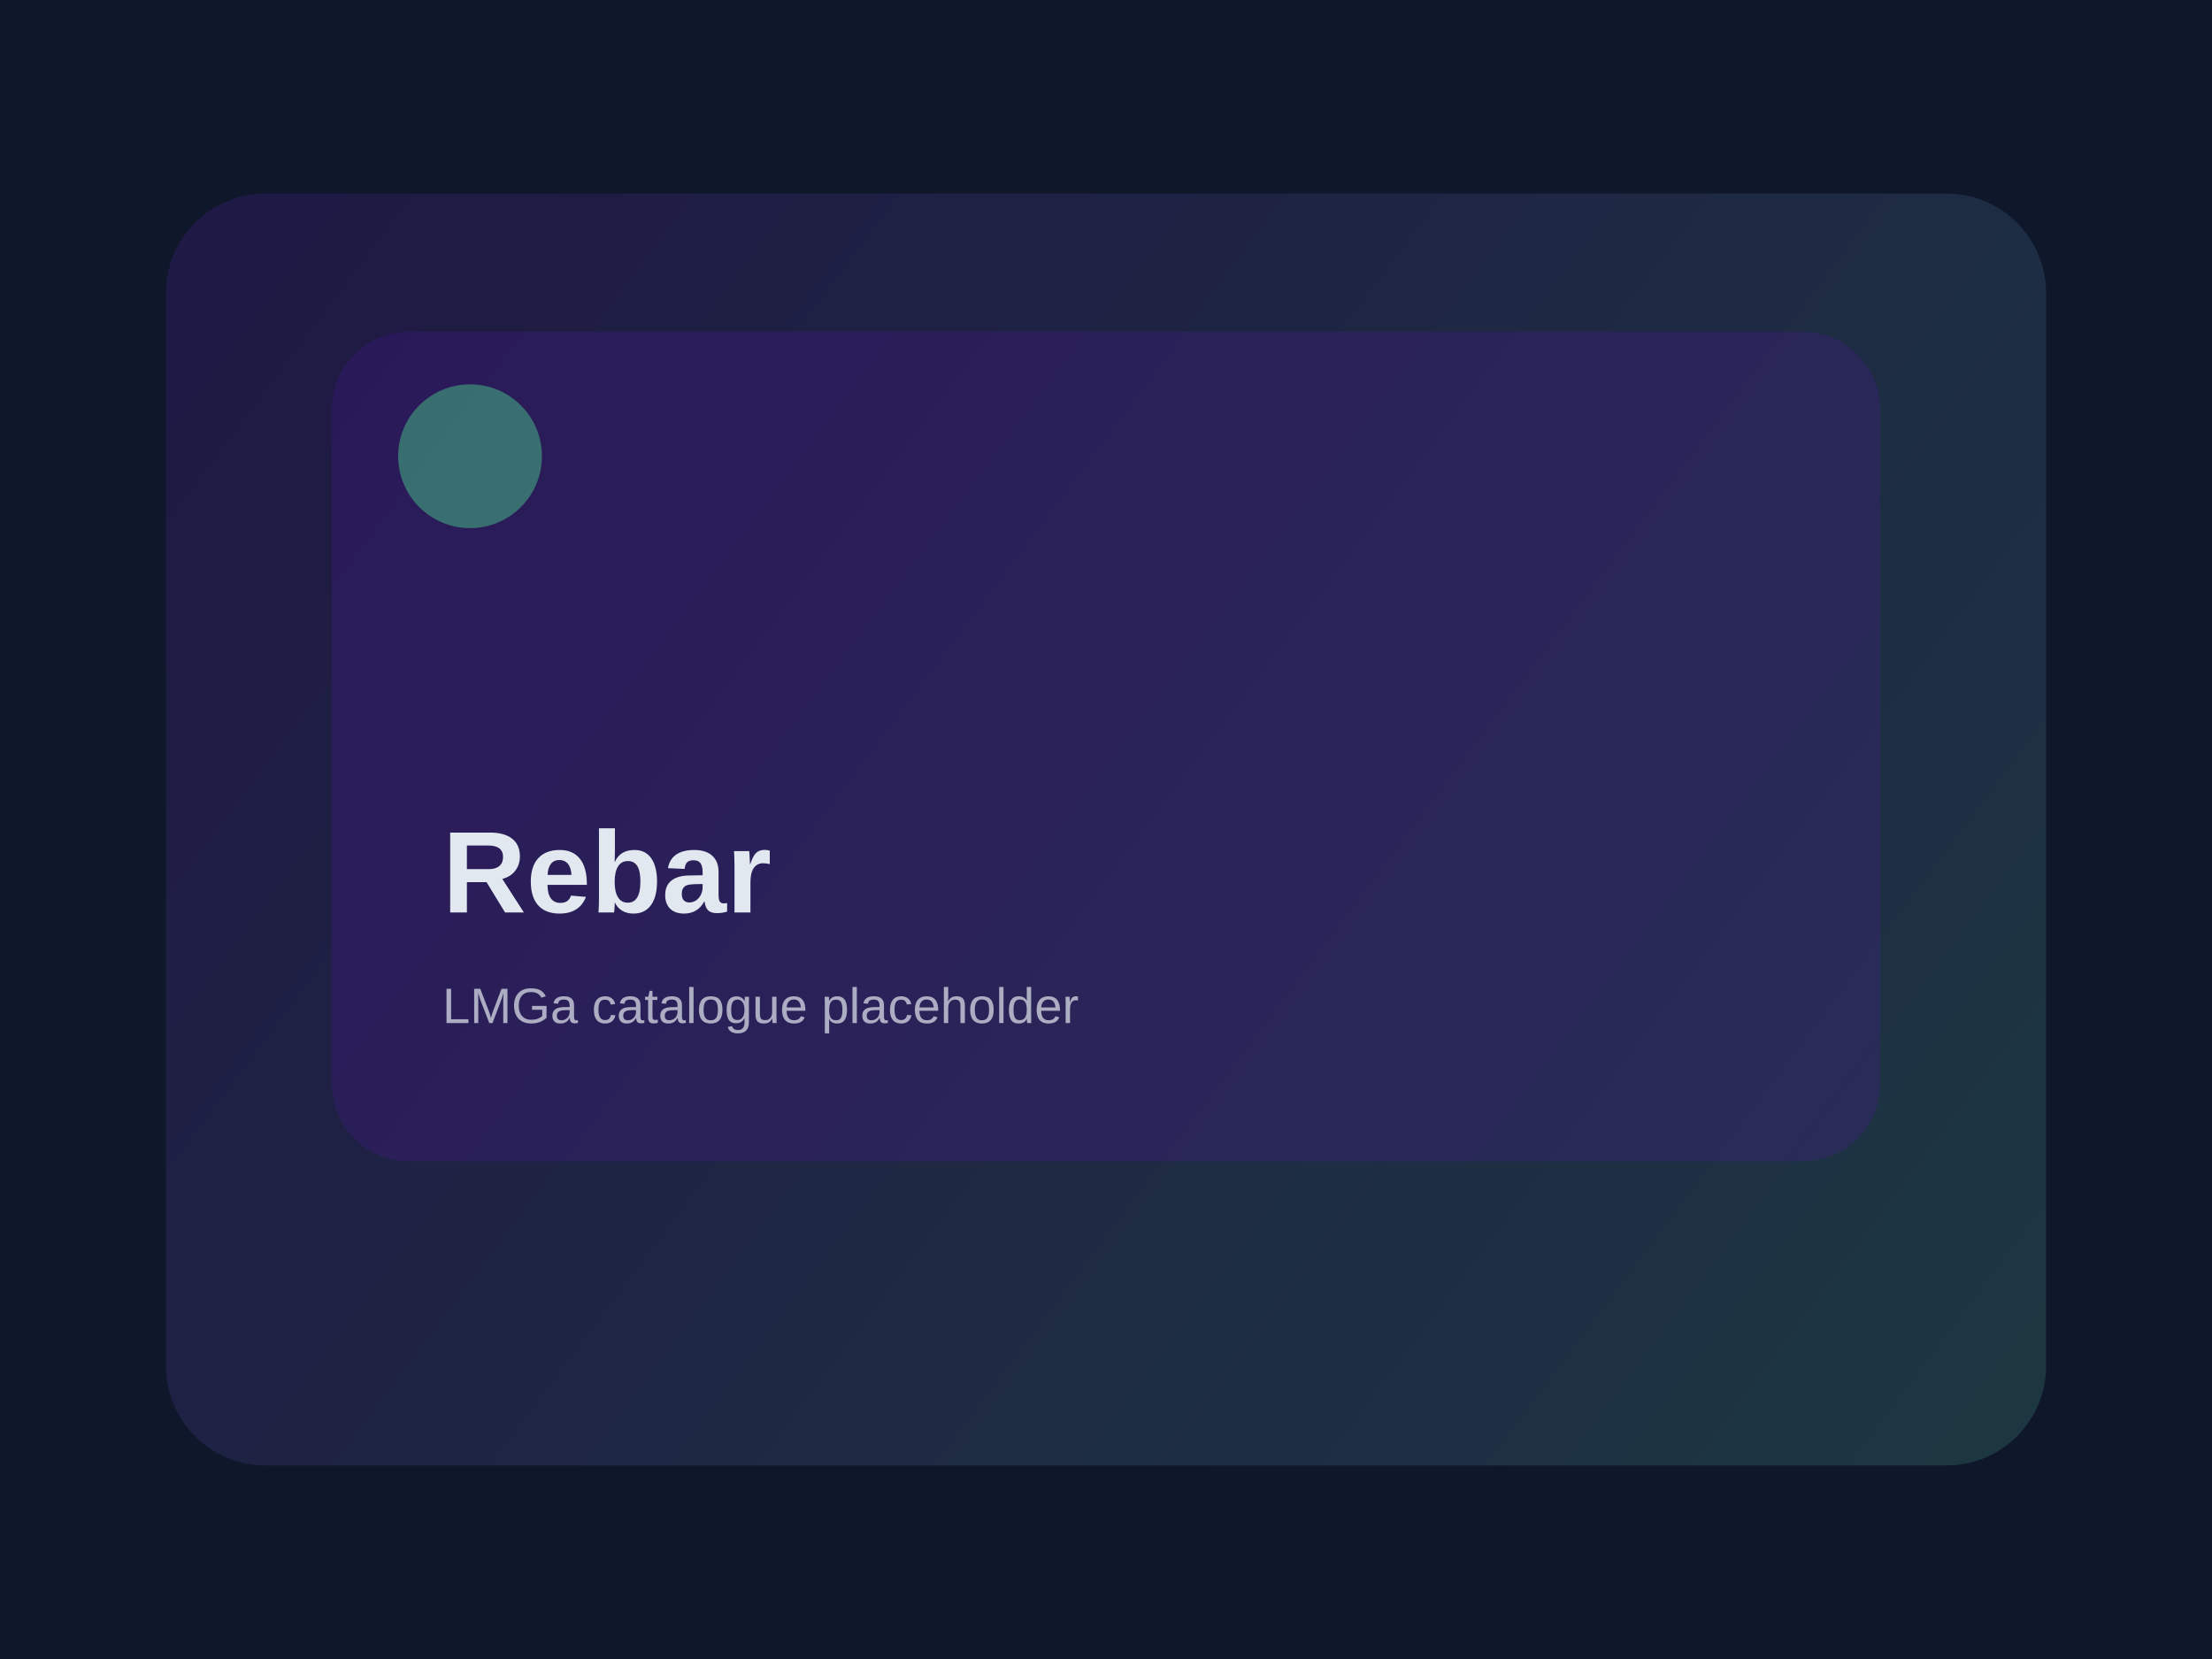
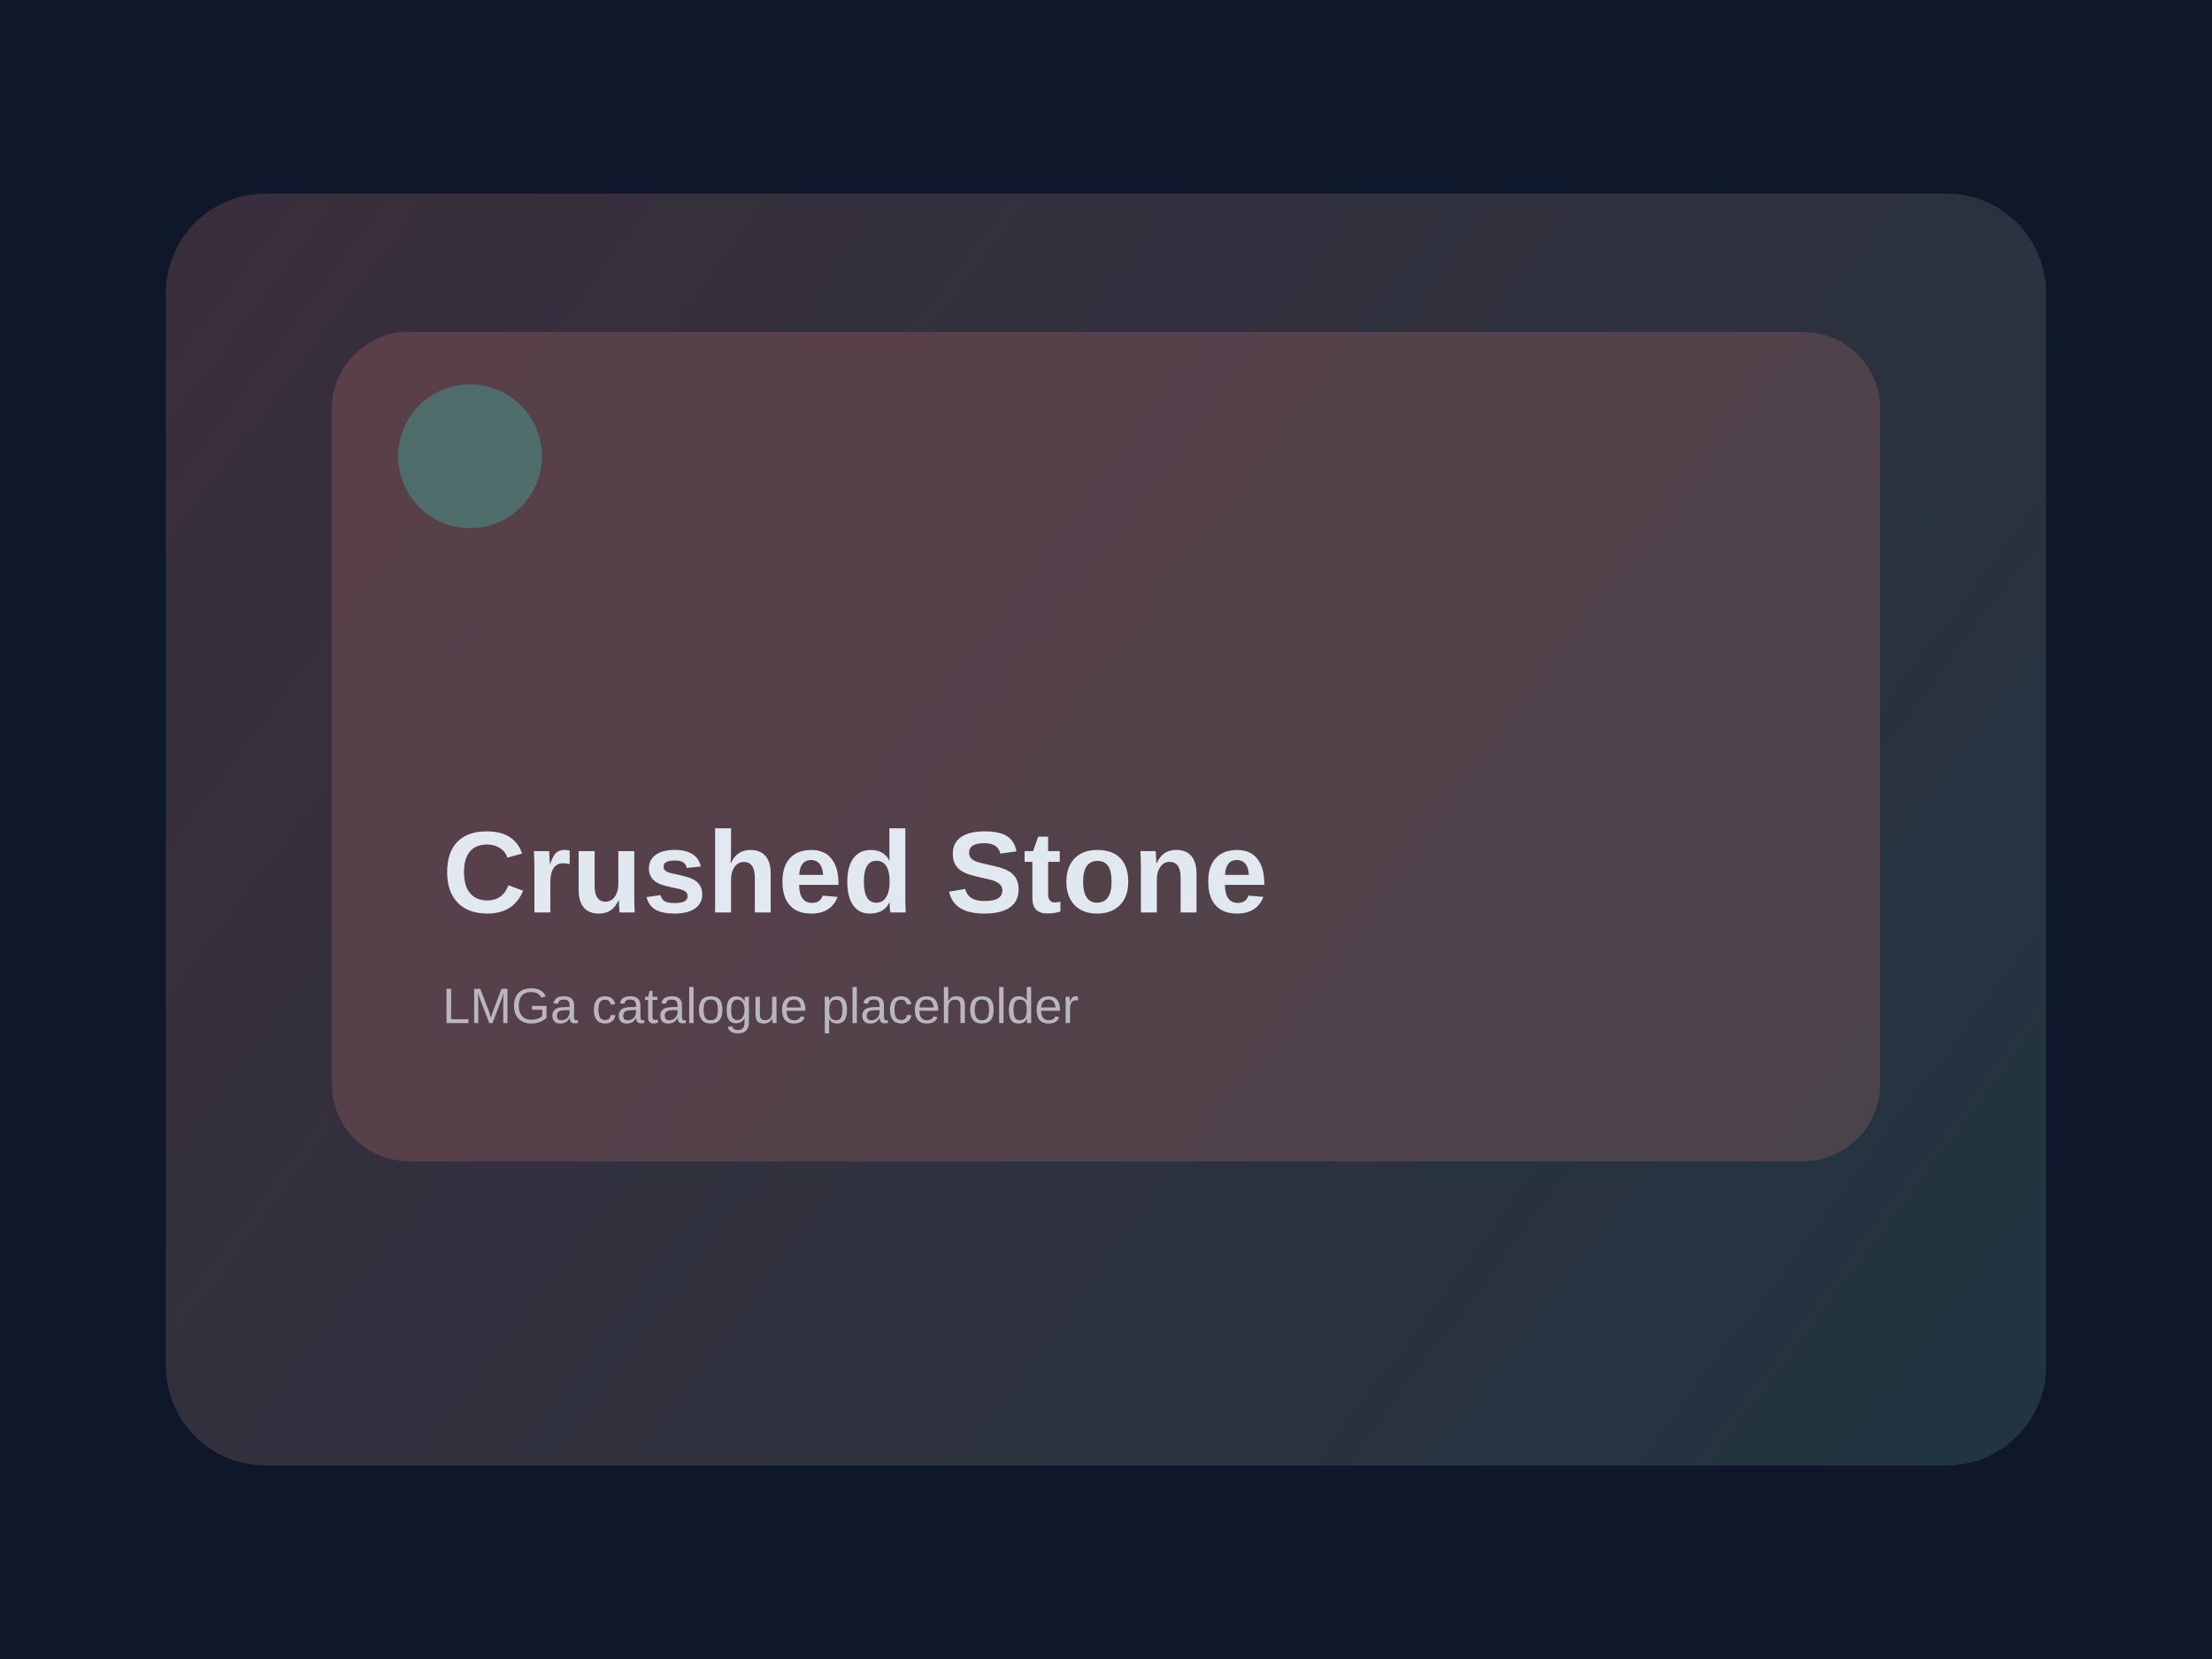
<svg xmlns="http://www.w3.org/2000/svg" width="800" height="600" viewBox="0 0 800 600" fill="none">
  <defs>
    <linearGradient id="g" x1="0" y1="0" x2="800" y2="600" gradientUnits="userSpaceOnUse">
-       <stop offset="0" stop-color="#6112b7" stop-opacity="0.55" />
-       <stop offset="1" stop-color="#42a77f" stop-opacity="0.75" />
+       <stop offset="0" stop-color="#f28882" stop-opacity="0.55" />
+       <stop offset="1" stop-color="#478b82" stop-opacity="0.75" />
    </linearGradient>
  </defs>
  <rect width="800" height="600" fill="#0f172a" />
  <rect x="60" y="70" width="680" height="460" rx="36" fill="url(#g)" opacity="0.35" />
-   <rect x="120" y="120" width="560" height="300" rx="28" fill="#6112b7" opacity="0.18" />
-   <circle cx="170" cy="165" r="26" fill="#42a77f" opacity="0.6" />
-   <text x="160" y="330" font-family="Arial, Helvetica, sans-serif" font-size="42" font-weight="700" fill="#e2e8f0">Rebar</text>
+   <rect x="120" y="120" width="560" height="300" rx="28" fill="#f28882" opacity="0.18" />
+   <circle cx="170" cy="165" r="26" fill="#478b82" opacity="0.6" />
+   <text x="160" y="330" font-family="Arial, Helvetica, sans-serif" font-size="42" font-weight="700" fill="#e2e8f0">Crushed Stone</text>
  <text x="160" y="370" font-family="Arial, Helvetica, sans-serif" font-size="18" font-weight="500" fill="#e2e8f0" opacity="0.7">LMGa catalogue placeholder</text>
</svg>
